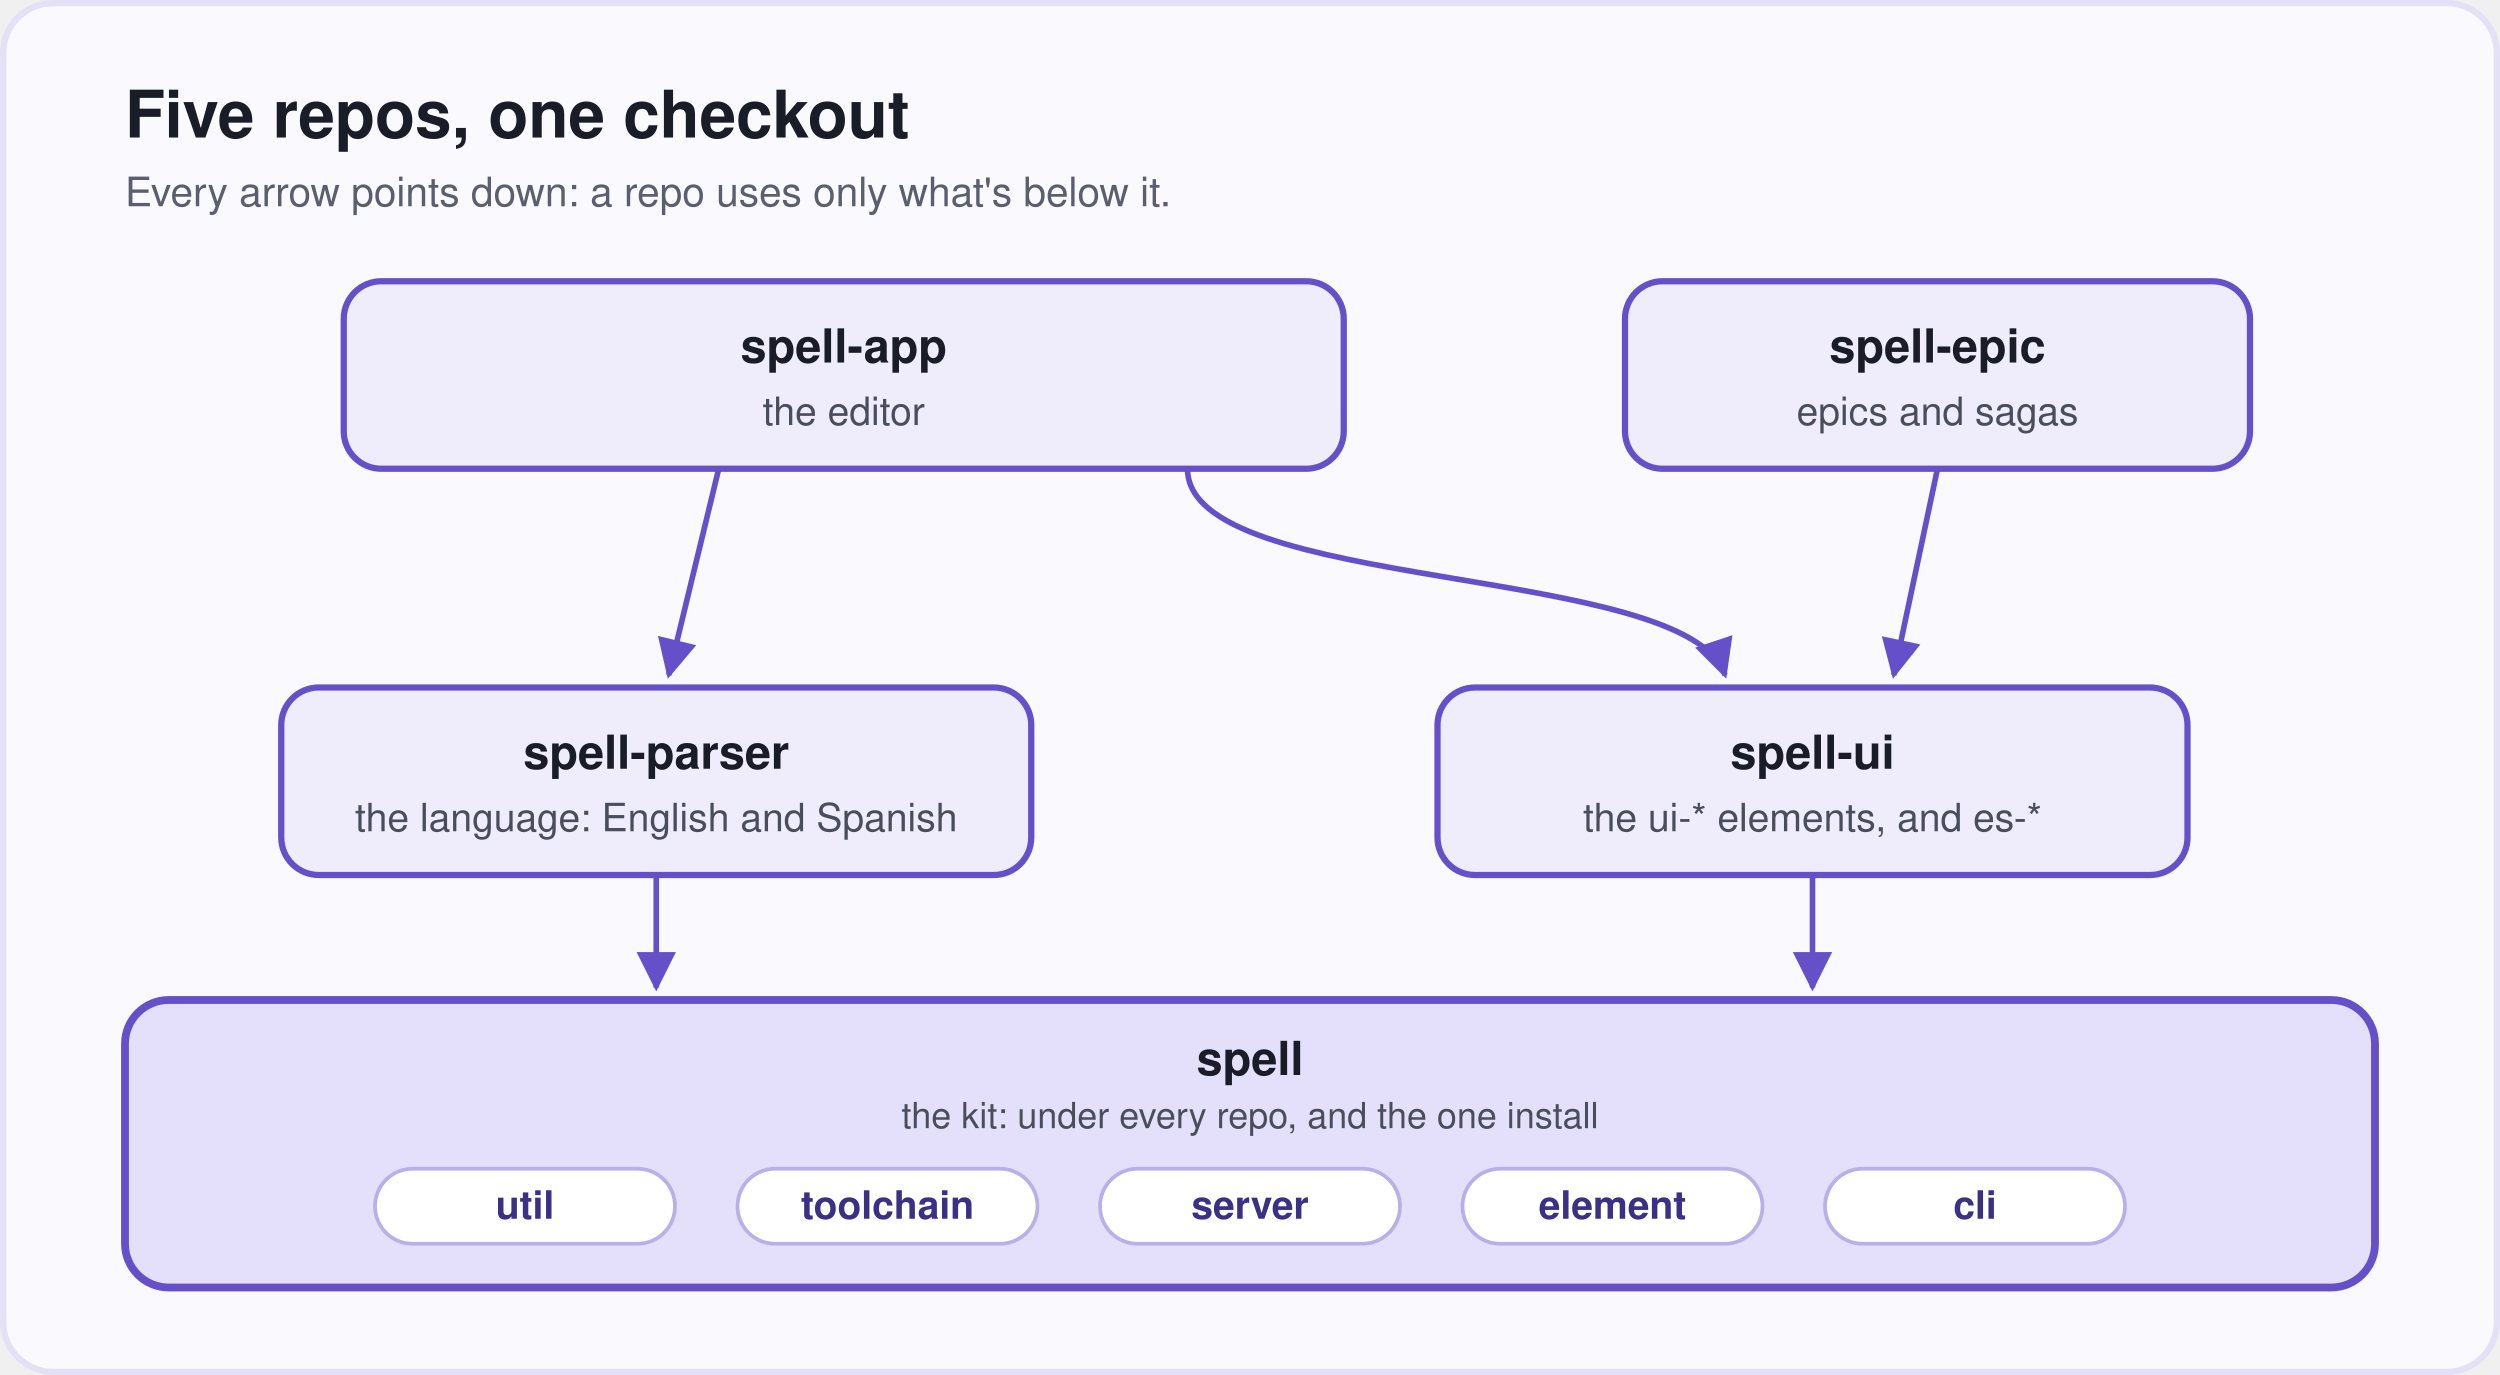
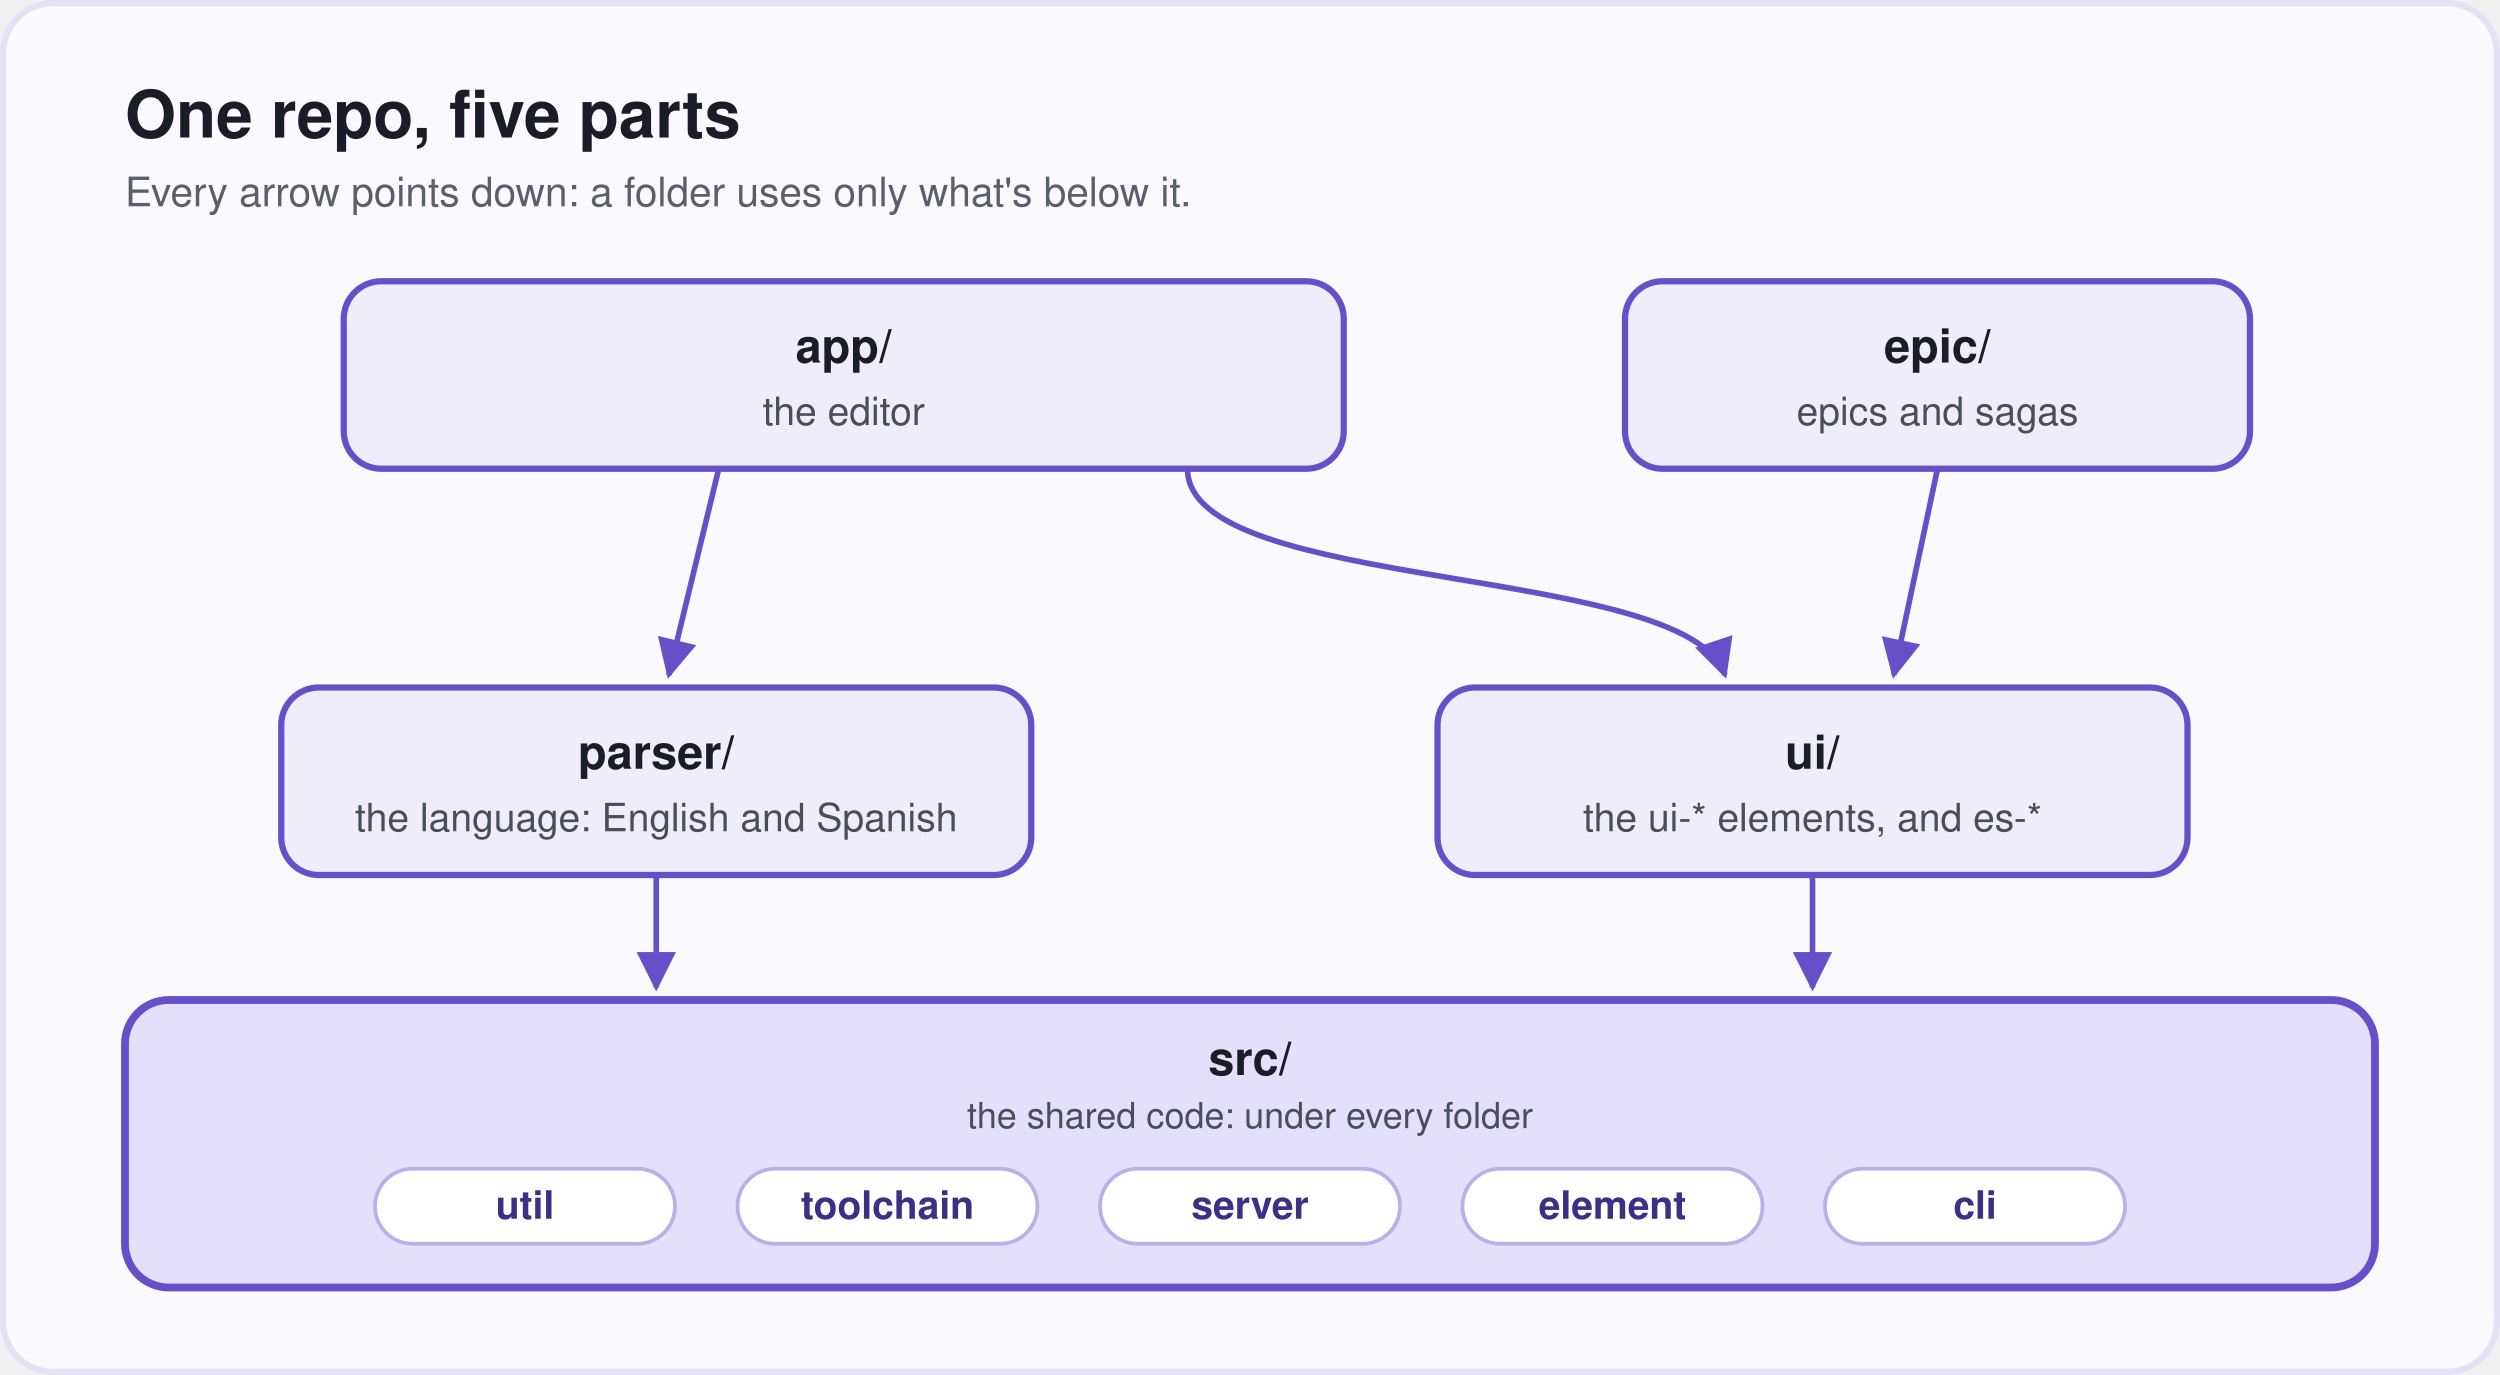
<svg xmlns="http://www.w3.org/2000/svg" viewBox="0 0 800 440" width="800" height="440" role="img" aria-labelledby="title desc">
  <defs>
    <marker id="arrow" viewBox="0 0 10 10" refX="9" refY="5" markerWidth="7" markerHeight="7" orient="auto-start-reverse">
      <path d="M0,0 L10,5 L0,10 z" fill="#6550CA" />
    </marker>
  </defs>
  <style>
    text { font-family: -apple-system, BlinkMacSystemFont, "Segoe UI", Helvetica, Arial, sans-serif; fill: #1A1C27; }
    .title { font-size: 21px; font-weight: 700; }
    .sub { font-size: 13px; fill: #5B5E6E; }
    .name { font-size: 15px; font-weight: 700; text-anchor: middle; }
    .what { font-size: 12.5px; fill: #4A4D5C; text-anchor: middle; }
    .chip { font-size: 12.5px; font-weight: 600; text-anchor: middle; fill: #3B2F86; }
    .repo { fill: #EFECFB; stroke: #6550CA; stroke-width: 2; }
    .kit { fill: #E4DFFA; stroke: #6550CA; stroke-width: 2.5; }
    .chipbox { fill: #FFFFFF; stroke: #B9B0E8; stroke-width: 1.2; }
    .edge { fill: none; stroke: #6550CA; stroke-width: 1.8; }
  </style>
  <rect x="1" y="1" width="798" height="438" rx="16" fill="#FAF9FE" stroke="#E4E0F5" stroke-width="2" />
-   <text class="title" x="40" y="44">Five repos, one checkout</text>
-   <text class="sub" x="40" y="66">Every arrow points down:  a repo uses only what's below it.</text>
+   <text class="title" x="40" y="44">One repo, five parts</text>
+   <text class="sub" x="40" y="66">Every arrow points down:  a folder uses only what's below it.</text>
  <path class="edge" d="M230,150 L214,216" marker-end="url(#arrow)" />
  <path class="edge" d="M380,150 C380,190 540,180 552,216" marker-end="url(#arrow)" />
  <path class="edge" d="M620,150 L606,216" marker-end="url(#arrow)" />
  <path class="edge" d="M210,280 L210,316" marker-end="url(#arrow)" />
  <path class="edge" d="M580,280 L580,316" marker-end="url(#arrow)" />
  <rect class="repo" x="110" y="90" width="320" height="60" rx="12" />
-   <text class="name" x="270" y="116">spell-app</text>
+   <text class="name" x="270" y="116">app/</text>
  <text class="what" x="270" y="136">the editor</text>
  <rect class="repo" x="520" y="90" width="200" height="60" rx="12" />
-   <text class="name" x="620" y="116">spell-epic</text>
+   <text class="name" x="620" y="116">epic/</text>
  <text class="what" x="620" y="136">epics and sagas</text>
  <rect class="repo" x="90" y="220" width="240" height="60" rx="12" />
-   <text class="name" x="210" y="246">spell-parser</text>
+   <text class="name" x="210" y="246">parser/</text>
  <text class="what" x="210" y="266">the language:  English and Spanish</text>
  <rect class="repo" x="460" y="220" width="240" height="60" rx="12" />
-   <text class="name" x="580" y="246">spell-ui</text>
+   <text class="name" x="580" y="246">ui/</text>
  <text class="what" x="580" y="266">the ui-* elements, and es-*</text>
  <rect class="kit" x="40" y="320" width="720" height="92" rx="14" />
-   <text class="name" x="400" y="344">spell</text>
-   <text class="what" x="400" y="361" style="font-size:11.5px">the kit:  under every repo, and the one install</text>
+   <text class="name" x="400" y="344">src/</text>
+   <text class="what" x="400" y="361" style="font-size:11.5px">the shared code:  under every folder</text>
  <rect class="chipbox" x="120" y="374" width="96" height="24" rx="12" />
  <text class="chip" x="168" y="390">util</text>
  <rect class="chipbox" x="236" y="374" width="96" height="24" rx="12" />
  <text class="chip" x="284" y="390">toolchain</text>
  <rect class="chipbox" x="352" y="374" width="96" height="24" rx="12" />
  <text class="chip" x="400" y="390">server</text>
  <rect class="chipbox" x="468" y="374" width="96" height="24" rx="12" />
  <text class="chip" x="516" y="390">element</text>
  <rect class="chipbox" x="584" y="374" width="96" height="24" rx="12" />
  <text class="chip" x="632" y="390">cli</text>
</svg>
